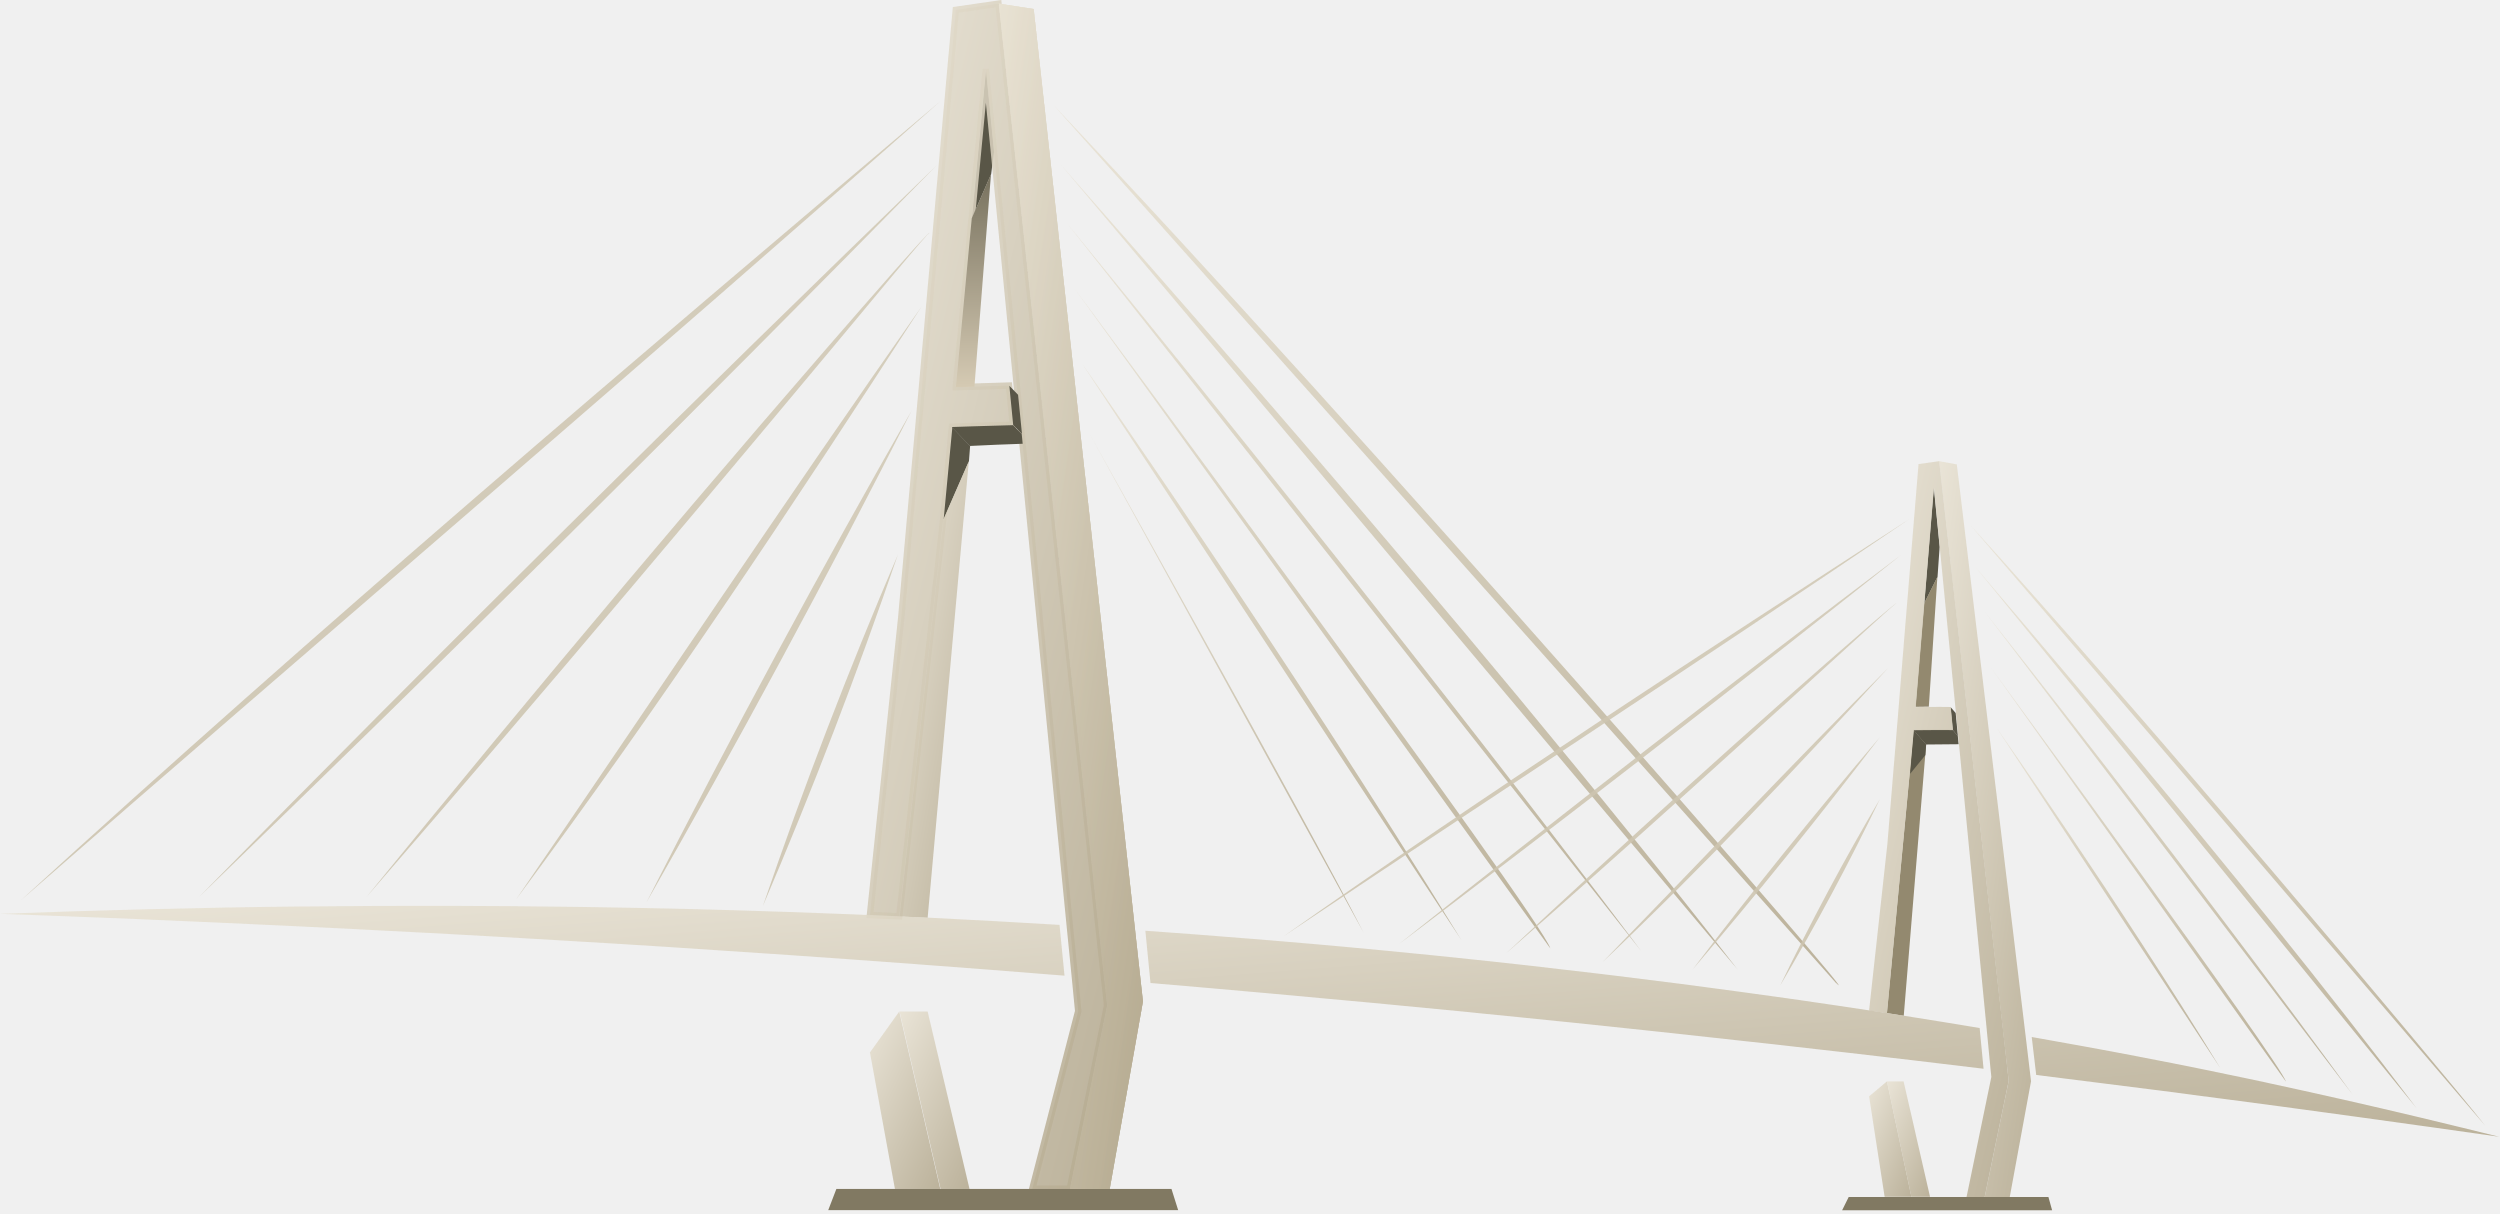
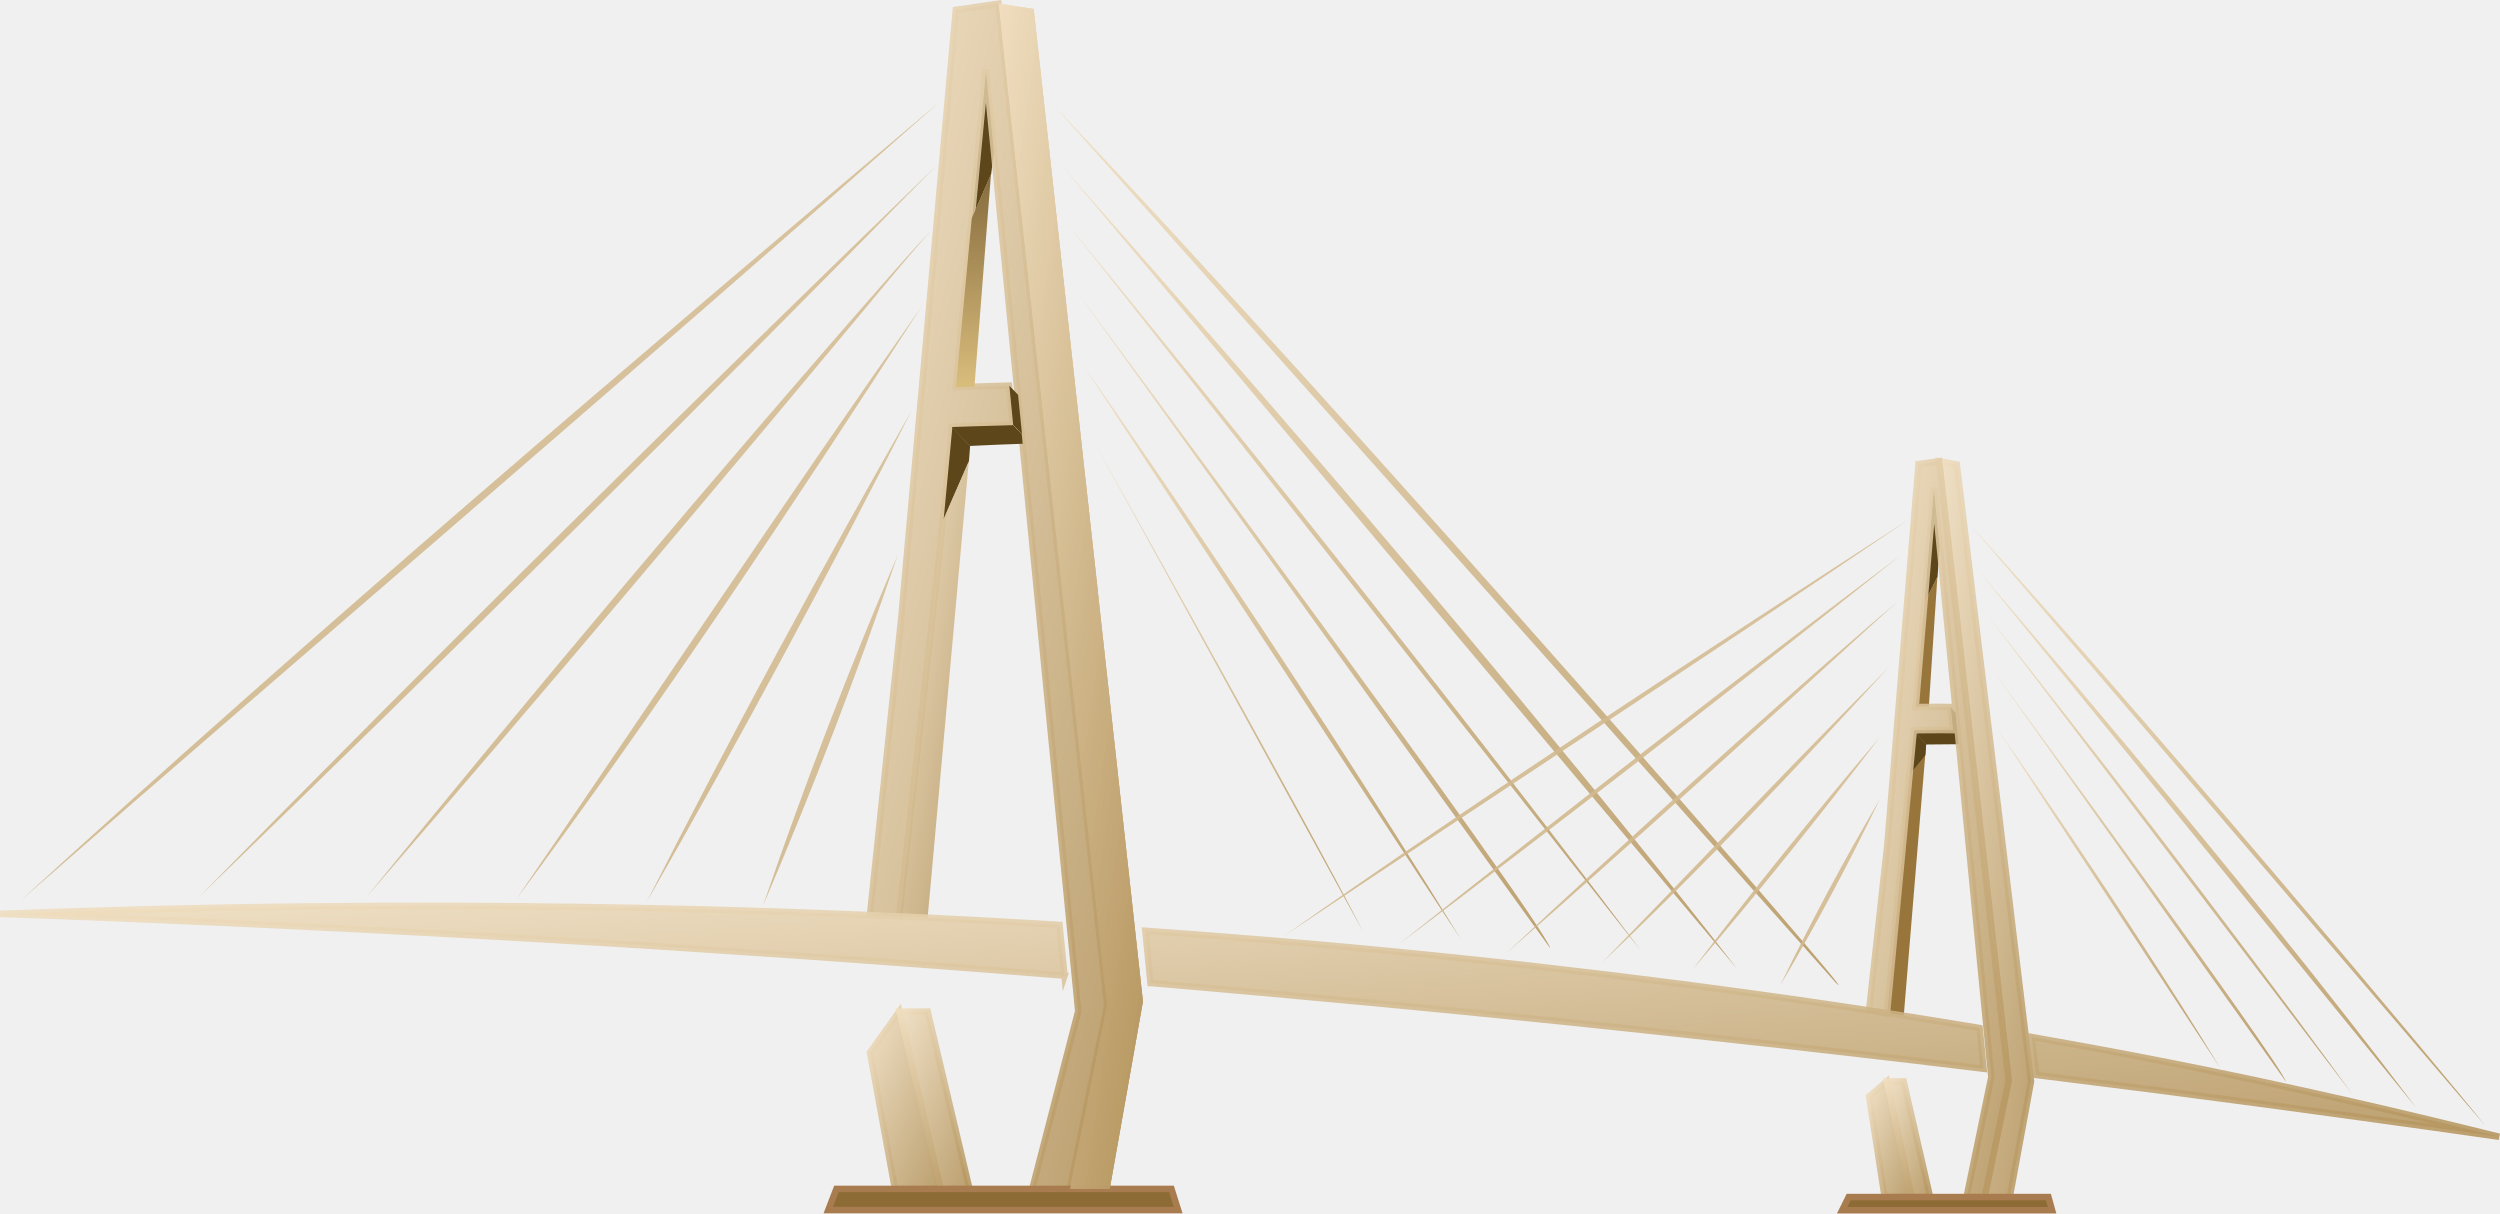
<svg xmlns="http://www.w3.org/2000/svg" xmlns:xlink="http://www.w3.org/1999/xlink" preserveAspectRatio="none" overflow="visible" style="display: block;" width="58.021" height="28.163" viewBox="0 0 58.021 28.163" fill="none">
  <g id="Group 97">
    <g id="Vector">
</g>
-     <path id="Vector_2" d="M23.003 4.042L23.072 3.501L22.886 1.609L22.558 5.064L23.003 4.042Z" fill="#595647" />
-     <path id="Vector_3" d="M43.943 25.805L43.897 25.586L43.831 25.278L43.792 25.097L43.378 25.445L43.407 25.63L43.739 27.776H44.36L43.943 25.805Z" fill="url(#paint0_linear_0_7)" fill-opacity="0.87" stroke-miterlimit="10" />
+     <path id="Vector_2" d="M23.003 4.042L23.072 3.501L22.886 1.609L22.558 5.064L23.003 4.042Z" fill="#5C461A" />
+     <path id="Vector_3" d="M43.943 25.805L43.897 25.586L43.831 25.278L43.792 25.097L43.378 25.445L43.407 25.63L43.739 27.776H44.36L43.943 25.805Z" fill="url(#paint0_linear_0_7)" fill-opacity="0.87" stroke-width="0.15" stroke-miterlimit="10" stroke="url(#paint1_linear_0_7)" stroke-opacity="0.87" />
    <g id="Vector_4">
      <path d="M25.626 22.722L25.495 21.522L23.33 1.548L23.172 0.085L22.183 0.229L21.847 3.972L21.82 4.273L21.717 5.421L21.692 5.702L21.581 6.938L21.558 7.201L21.435 8.569L21.412 8.826L21.24 10.738L21.215 11.01L20.943 14.037L20.918 14.326L20.19 21.236C20.43 21.247 20.87 21.267 20.87 21.267L21.891 12.043L22.091 9.916L22.094 9.903L22.541 9.887L23.506 9.859L23.417 8.949L22.612 8.974L22.181 8.987V8.984L22.551 5.063L22.879 1.607L23.051 3.351L23.598 8.943L23.688 9.853L23.709 10.068L23.73 10.29L24.828 21.478L24.946 22.663L25.024 23.467L23.958 27.59H24.829L25.694 23.335L25.628 22.72L25.626 22.722Z" fill="url(#paint2_linear_0_7)" fill-opacity="0.87" />
      <path d="M23.618 9.161L23.707 10.076M25.626 22.722L25.495 21.522L23.33 1.548L23.172 0.085L22.183 0.229L21.847 3.972L21.82 4.273L21.717 5.421L21.692 5.702L21.581 6.938L21.558 7.201L21.435 8.569L21.412 8.826L21.24 10.738L21.215 11.01L20.943 14.037L20.918 14.326L20.19 21.236C20.43 21.247 20.87 21.267 20.87 21.267L21.891 12.043L22.091 9.916L22.094 9.903L22.541 9.887L23.506 9.859L23.417 8.949L22.612 8.974L22.181 8.987V8.984L22.551 5.063L22.879 1.607L23.051 3.351L23.598 8.943L23.688 9.853L23.709 10.068L23.73 10.29L24.828 21.478L24.946 22.663L25.024 23.467L23.958 27.59H24.829L25.694 23.335L25.628 22.72L25.626 22.722Z" stroke-width="0.15" stroke-miterlimit="10" stroke="url(#paint3_linear_0_7)" stroke-opacity="0.87" />
    </g>
-     <path id="Vector_5" d="M22.488 10.704V10.703L22.515 10.349L22.102 9.921L21.901 12.049L22.488 10.704Z" fill="#595647" />
+     <path id="Vector_5" d="M22.488 10.704V10.703L22.515 10.349L22.102 9.921L21.901 12.049L22.488 10.704Z" fill="#5C461A" />
    <path id="Vector_6" d="M26.476 22.792L26.343 21.581L25.5 13.928L25.473 13.669L25.199 11.181L25.167 10.899L25.043 9.771L24.997 9.353L24.867 8.166L24.822 7.759L24.709 6.732L24.665 6.332L24.552 5.308L24.509 4.917L24.432 4.214L24.391 3.841L23.99 0.209L23.183 0.085L23.341 1.549L23.424 2.318L24.234 9.787L25.412 20.661L25.506 21.524L25.638 22.725L25.703 23.34L24.839 27.593H25.755L26.526 23.242L26.476 22.792Z" fill="url(#paint4_linear_0_7)" fill-opacity="0.87" />
    <path id="Vector_7" d="M22.553 5.065L22.183 8.988L22.615 8.975L22.999 4.042L22.553 5.065Z" fill="url(#paint5_linear_0_7)" />
-     <path id="Vector_8" d="M44.703 17.282L44.415 16.949L43.792 23.512C43.927 23.534 44.05 23.554 44.183 23.575L44.702 17.282H44.703Z" fill="#93896F" />
-     <path id="Vector_9" d="M44.967 13.388L45.015 12.702H45.017L44.881 11.316L44.659 14.006L44.967 13.388Z" fill="#595647" />
-     <path id="Vector_10" d="M44.965 13.383L44.656 14.002L44.456 16.404C44.476 16.404 44.731 16.4 44.765 16.4L44.964 13.382L44.965 13.383Z" fill="#93896F" />
-     <path id="Vector_11" d="M44.477 26.398L44.427 26.177L44.179 25.097H43.792L43.896 25.586L43.942 25.805L44.359 27.776H44.793L44.477 26.398Z" fill="url(#paint6_linear_0_7)" fill-opacity="0.87" stroke-miterlimit="10" />
-     <path id="Vector_12" d="M47.118 24.935L47.012 24.046L46.468 19.532L46.436 19.265L46.243 17.666L46.212 17.402L46.033 15.917L46.002 15.655L45.909 14.892L45.879 14.641L45.79 13.904L45.761 13.656L45.688 13.052L45.654 12.764L45.414 10.778L45.003 10.703L45.281 13.169L45.285 13.214L45.703 16.933L46.49 23.958L46.594 24.869L46.618 25.088L46.061 27.782H46.643L47.137 25.095L47.118 24.935Z" fill="url(#paint8_linear_0_7)" fill-opacity="0.87" stroke-miterlimit="10" />
-     <path id="Vector_13" d="M23.425 8.953L23.514 9.863L23.719 10.074L23.628 9.163L23.425 8.953Z" fill="#595647" />
+     <path id="Vector_8" d="M44.703 17.282L44.415 16.949L43.792 23.512C43.927 23.534 44.05 23.554 44.183 23.575L44.702 17.282H44.703Z" fill="#98763B" />
+     <path id="Vector_9" d="M44.967 13.388L45.015 12.702H45.017L44.881 11.316L44.659 14.006L44.967 13.388Z" fill="#5C461A" />
+     <path id="Vector_10" d="M44.965 13.383L44.656 14.002L44.456 16.404C44.476 16.404 44.731 16.4 44.765 16.4L44.964 13.382L44.965 13.383Z" fill="#98763B" />
+     <path id="Vector_11" d="M44.477 26.398L44.427 26.177L44.179 25.097H43.792L43.896 25.586L43.942 25.805L44.359 27.776H44.793L44.477 26.398Z" fill="url(#paint6_linear_0_7)" fill-opacity="0.87" stroke-width="0.15" stroke-miterlimit="10" stroke="url(#paint7_linear_0_7)" stroke-opacity="0.87" />
+     <path id="Vector_12" d="M47.118 24.935L47.012 24.046L46.468 19.532L46.436 19.265L46.243 17.666L46.212 17.402L46.033 15.917L46.002 15.655L45.909 14.892L45.879 14.641L45.79 13.904L45.761 13.656L45.688 13.052L45.654 12.764L45.414 10.778L45.003 10.703L45.281 13.169L45.285 13.214L45.703 16.933L46.49 23.958L46.594 24.869L46.618 25.088L46.061 27.782H46.643L47.137 25.095L47.118 24.935Z" fill="url(#paint8_linear_0_7)" fill-opacity="0.87" stroke-width="0.15" stroke-miterlimit="10" stroke="url(#paint9_linear_0_7)" stroke-opacity="0.87" />
+     <path id="Vector_13" d="M23.425 8.953L23.514 9.863L23.719 10.074L23.628 9.163L23.425 8.953Z" fill="#5C461A" />
    <g id="Vector_14">
</g>
-     <path id="Vector_15" d="M23.714 10.076L23.511 9.867L22.547 9.895L22.099 9.91L22.097 9.923L22.509 10.35C22.849 10.331 23.436 10.309 23.735 10.299L23.713 10.077L23.714 10.076Z" fill="#595647" />
-     <path id="Vector_16" d="M45.321 16.944L45.439 17.083L45.388 16.548L45.269 16.41L45.321 16.944Z" fill="#595647" />
+     <path id="Vector_15" d="M23.714 10.076L23.511 9.867L22.547 9.895L22.099 9.91L22.097 9.923L22.509 10.35C22.849 10.331 23.436 10.309 23.735 10.299L23.713 10.077L23.714 10.076Z" fill="#5C461A" />
+     <path id="Vector_16" d="M45.321 16.944L45.439 17.083L45.388 16.548L45.269 16.41L45.321 16.944Z" fill="#5C461A" />
    <g id="Vector_17">
</g>
-     <path id="Vector_18" d="M45.319 16.939C45.135 16.935 44.91 16.938 44.719 16.939C44.591 16.939 44.478 16.939 44.409 16.941V16.946L44.697 17.279L45.456 17.272L45.437 17.076L45.319 16.939Z" fill="#595647" />
-     <path id="Vector_19" d="M44.685 17.525L44.703 17.282L44.415 16.949L44.331 17.959L44.685 17.525Z" fill="#595647" />
+     <path id="Vector_18" d="M45.319 16.939C45.135 16.935 44.91 16.938 44.719 16.939C44.591 16.939 44.478 16.939 44.409 16.941V16.946L44.697 17.279L45.456 17.272L45.437 17.076L45.319 16.939Z" fill="#5C461A" />
+     <path id="Vector_19" d="M44.685 17.525L44.703 17.282L44.415 16.949L44.331 17.959L44.685 17.525Z" fill="#5C461A" />
    <path id="Vector_20" d="M21.529 21.302L22.485 10.703L21.898 12.047L20.878 21.271C21.09 21.279 21.461 21.297 21.674 21.308" fill="url(#paint10_linear_0_7)" fill-opacity="0.87" />
-     <path id="Vector_21" d="M20.77 27.594H21.822L20.931 23.743L20.87 23.476L20.19 24.426L20.77 27.594Z" fill="url(#paint11_linear_0_7)" fill-opacity="0.87" stroke-miterlimit="10" />
-     <path id="Vector_22" d="M46.595 24.869L46.493 23.958L45.705 16.933L45.288 13.215L45.282 13.17L45.005 10.703L44.526 10.77L44.356 12.842L44.337 13.08L44.278 13.804L44.256 14.062L44.195 14.806L44.173 15.08L44.109 15.86L44.087 16.138L43.971 17.552L43.947 17.835L43.828 19.285L43.802 19.597L43.378 23.454C43.507 23.473 43.667 23.495 43.794 23.516L44.416 16.952V16.948C44.486 16.945 44.598 16.945 44.727 16.945C44.917 16.943 45.143 16.942 45.326 16.945L45.274 16.408C45.112 16.405 44.926 16.405 44.763 16.407C44.732 16.407 44.702 16.407 44.674 16.407C44.617 16.407 44.565 16.408 44.521 16.409C44.498 16.409 44.479 16.409 44.461 16.411L44.635 14.323L44.884 11.318L45.019 12.703L45.38 16.409L45.433 16.947L45.465 17.277L46.108 23.888V23.89L46.198 24.822L46.216 24.994L45.682 27.58L45.656 27.705L45.64 27.78H46.061L46.618 25.086L46.594 24.868L46.595 24.869Z" fill="url(#paint13_linear_0_7)" fill-opacity="0.87" stroke-miterlimit="10" />
-     <path id="Vector_23" d="M22.501 27.594L21.529 23.476H20.878L21.829 27.594H22.501Z" fill="url(#paint15_linear_0_7)" fill-opacity="0.87" stroke-miterlimit="10" />
-     <path id="Vector_24" d="M24.829 27.594H23.957V27.593H23.956H22.493H21.822H20.77H19.411L19.222 28.085H23.956H24.828H27.343L27.188 27.593H25.745H24.829V27.594Z" fill="#817962" stroke-miterlimit="10" />
-     <path id="Vector_25" d="M47.541 27.781H46.641H46.059H45.86H45.722H45.638H44.792H44.359H43.738H43.649H43.504H42.905L42.753 28.088H43.764H43.906H46H46.136H47.626L47.541 27.781Z" fill="#817962" stroke-miterlimit="10" />
-     <path id="Vector_26" d="M24.707 22.644C22.436 22.46 20.186 22.294 17.954 22.14C17.933 22.139 17.914 22.138 17.894 22.137C17.141 22.085 16.391 22.035 15.642 21.987C15.619 21.986 15.596 21.983 15.573 21.982C14.697 21.925 13.825 21.873 12.955 21.822C12.929 21.82 12.904 21.818 12.877 21.817C11.887 21.758 10.902 21.703 9.92 21.65C9.888 21.649 9.855 21.647 9.824 21.646C8.798 21.591 7.776 21.539 6.759 21.491C6.718 21.489 6.676 21.488 6.635 21.485C5.514 21.432 4.397 21.381 3.286 21.335C3.235 21.333 3.183 21.331 3.132 21.328C2.084 21.286 1.04 21.245 0.003 21.209C1.09 21.168 2.214 21.132 3.375 21.103C3.431 21.101 3.488 21.1 3.544 21.099C4.683 21.071 5.854 21.049 7.057 21.037C7.101 21.037 7.147 21.037 7.191 21.037C8.213 21.026 9.258 21.021 10.324 21.023C10.358 21.023 10.392 21.023 10.428 21.023C11.395 21.026 12.377 21.033 13.376 21.047C13.404 21.047 13.432 21.047 13.46 21.048C14.302 21.06 15.156 21.077 16.019 21.098C16.044 21.098 16.069 21.098 16.094 21.099C16.808 21.117 17.532 21.139 18.26 21.164C18.281 21.164 18.302 21.165 18.323 21.166C18.977 21.189 19.636 21.214 20.301 21.242C20.54 21.253 20.78 21.263 21.018 21.274C21.231 21.282 21.44 21.293 21.653 21.303C22.622 21.351 23.601 21.405 24.59 21.465L24.594 21.508L24.706 22.647L24.707 22.644ZM56.184 25.939C56.136 25.927 56.086 25.916 56.036 25.904C55.524 25.782 54.973 25.654 54.385 25.52C54.35 25.512 54.316 25.505 54.28 25.497C53.764 25.38 53.219 25.259 52.652 25.137C52.62 25.13 52.587 25.122 52.555 25.115C52.418 25.086 52.28 25.056 52.139 25.027C51.887 24.974 51.561 24.905 51.167 24.825C51.137 24.819 51.108 24.813 51.078 24.807C50.687 24.728 50.229 24.636 49.711 24.537C49.684 24.532 49.658 24.526 49.63 24.521C49.236 24.446 48.808 24.364 48.345 24.281C48.325 24.277 48.305 24.274 48.285 24.27C47.927 24.205 47.55 24.137 47.153 24.067L47.257 24.948C47.71 25.003 48.158 25.061 48.609 25.118C48.627 25.12 48.647 25.122 48.665 25.125C49.114 25.181 49.564 25.237 50.011 25.295C50.035 25.298 50.06 25.302 50.086 25.304C50.546 25.363 51.002 25.425 51.461 25.485C51.489 25.488 51.515 25.492 51.543 25.495C52.002 25.556 52.461 25.616 52.917 25.677C52.946 25.681 52.976 25.686 53.005 25.689C53.53 25.76 54.052 25.831 54.575 25.903C54.607 25.907 54.639 25.911 54.671 25.916C55.188 25.986 55.703 26.059 56.218 26.131C56.262 26.137 56.307 26.143 56.351 26.149C56.902 26.227 57.454 26.304 58.003 26.383C57.475 26.252 56.865 26.102 56.183 25.939H56.184ZM45.944 23.859C45.416 23.771 44.806 23.67 44.221 23.579C44.221 23.579 44.056 23.553 43.831 23.518C43.704 23.498 43.614 23.484 43.485 23.465C43.189 23.42 42.886 23.374 42.579 23.329C42.558 23.326 42.536 23.323 42.516 23.32C42.27 23.283 42.02 23.247 41.766 23.21C41.708 23.202 41.65 23.193 41.591 23.185C41.585 23.185 41.578 23.183 41.572 23.183C41.551 23.18 41.532 23.177 41.513 23.174C41.162 23.125 40.803 23.074 40.438 23.025C40.408 23.021 40.378 23.016 40.348 23.013C40.094 22.977 39.835 22.943 39.573 22.909C39.507 22.901 39.442 22.891 39.375 22.883C39.253 22.866 39.129 22.851 39.006 22.834C38.969 22.83 38.932 22.825 38.895 22.82C38.441 22.761 37.979 22.703 37.506 22.646C37.441 22.637 37.374 22.63 37.309 22.622C37.298 22.621 37.287 22.62 37.275 22.618C37.233 22.614 37.193 22.609 37.151 22.603C36.602 22.537 36.041 22.472 35.468 22.407C35.426 22.402 35.384 22.398 35.342 22.393C35.321 22.391 35.299 22.388 35.278 22.386C35.256 22.384 35.235 22.381 35.213 22.379C34.615 22.313 34.005 22.248 33.382 22.184C33.322 22.178 33.262 22.172 33.203 22.166C32.539 22.099 31.859 22.034 31.167 21.97C31.139 21.968 31.111 21.966 31.084 21.963C30.9 21.947 30.716 21.929 30.53 21.913C29.998 21.866 29.471 21.823 28.944 21.78C28.923 21.779 28.904 21.777 28.884 21.776C28.112 21.713 27.343 21.654 26.582 21.601L26.701 22.814C26.713 22.814 26.725 22.817 26.738 22.817C27.64 22.893 28.539 22.973 29.435 23.053C29.453 23.054 29.472 23.056 29.491 23.058C30.262 23.127 31.031 23.198 31.798 23.27C31.823 23.273 31.849 23.275 31.875 23.277C32.61 23.347 33.342 23.416 34.072 23.488C34.096 23.491 34.12 23.493 34.143 23.496C34.178 23.499 34.211 23.503 34.245 23.506C34.253 23.506 34.259 23.507 34.267 23.509C34.927 23.573 35.587 23.641 36.244 23.708C36.249 23.708 36.253 23.708 36.256 23.709C36.296 23.713 36.337 23.718 36.376 23.721C36.392 23.722 36.409 23.725 36.425 23.726C37.01 23.786 37.592 23.849 38.174 23.91C38.21 23.913 38.246 23.917 38.282 23.922C38.301 23.924 38.322 23.927 38.341 23.928C38.403 23.935 38.465 23.941 38.528 23.948C38.948 23.993 39.367 24.039 39.785 24.085C39.815 24.088 39.843 24.091 39.873 24.094C40.064 24.115 40.256 24.137 40.447 24.158C40.508 24.165 40.571 24.171 40.632 24.178C40.773 24.193 40.914 24.209 41.055 24.224C41.081 24.226 41.105 24.23 41.131 24.232C41.483 24.271 41.832 24.311 42.181 24.352C42.201 24.354 42.221 24.356 42.243 24.359C42.387 24.375 42.531 24.392 42.675 24.408C42.735 24.415 42.794 24.422 42.854 24.428C43.919 24.551 44.981 24.675 46.035 24.804L45.945 23.864L45.944 23.859Z" fill="url(#paint17_linear_0_7)" fill-opacity="0.87" stroke-miterlimit="10" />
+     <path id="Vector_21" d="M20.77 27.594H21.822L20.931 23.743L20.87 23.476L20.19 24.426L20.77 27.594Z" fill="url(#paint11_linear_0_7)" fill-opacity="0.87" stroke-width="0.15" stroke-miterlimit="10" stroke="url(#paint12_linear_0_7)" stroke-opacity="0.87" />
+     <path id="Vector_22" d="M46.595 24.869L46.493 23.958L45.705 16.933L45.288 13.215L45.282 13.17L45.005 10.703L44.526 10.77L44.356 12.842L44.337 13.08L44.278 13.804L44.256 14.062L44.195 14.806L44.173 15.08L44.109 15.86L44.087 16.138L43.971 17.552L43.947 17.835L43.828 19.285L43.802 19.597L43.378 23.454C43.507 23.473 43.667 23.495 43.794 23.516L44.416 16.952V16.948C44.486 16.945 44.598 16.945 44.727 16.945C44.917 16.943 45.143 16.942 45.326 16.945L45.274 16.408C45.112 16.405 44.926 16.405 44.763 16.407C44.732 16.407 44.702 16.407 44.674 16.407C44.617 16.407 44.565 16.408 44.521 16.409C44.498 16.409 44.479 16.409 44.461 16.411L44.635 14.323L44.884 11.318L45.019 12.703L45.38 16.409L45.433 16.947L45.465 17.277L46.108 23.888V23.89L46.198 24.822L46.216 24.994L45.682 27.58L45.656 27.705L45.64 27.78H46.061L46.618 25.086L46.594 24.868L46.595 24.869Z" fill="url(#paint13_linear_0_7)" fill-opacity="0.87" stroke-width="0.15" stroke-miterlimit="10" stroke="url(#paint14_linear_0_7)" stroke-opacity="0.87" />
+     <path id="Vector_23" d="M22.501 27.594L21.529 23.476H20.878L21.829 27.594H22.501Z" fill="url(#paint15_linear_0_7)" fill-opacity="0.87" stroke-width="0.15" stroke-miterlimit="10" stroke="url(#paint16_linear_0_7)" stroke-opacity="0.87" />
+     <path id="Vector_24" d="M24.829 27.594H23.957V27.593H23.956H22.493H21.822H20.77H19.411L19.222 28.085H23.956H24.828H27.343L27.188 27.593H25.745H24.829V27.594Z" fill="#8C6C34" stroke-width="0.15" stroke-miterlimit="10" stroke="#A97C50" />
+     <path id="Vector_25" d="M47.541 27.781H46.641H46.059H45.86H45.722H45.638H44.792H44.359H43.738H43.649H43.504H42.905L42.753 28.088H43.764H43.906H46H46.136H47.626L47.541 27.781Z" fill="#8C6C34" stroke-width="0.15" stroke-miterlimit="10" stroke="#A97C50" />
+     <path id="Vector_26" d="M24.707 22.644C22.436 22.46 20.186 22.294 17.954 22.14C17.933 22.139 17.914 22.138 17.894 22.137C17.141 22.085 16.391 22.035 15.642 21.987C15.619 21.986 15.596 21.983 15.573 21.982C14.697 21.925 13.825 21.873 12.955 21.822C12.929 21.82 12.904 21.818 12.877 21.817C11.887 21.758 10.902 21.703 9.92 21.65C9.888 21.649 9.855 21.647 9.824 21.646C8.798 21.591 7.776 21.539 6.759 21.491C6.718 21.489 6.676 21.488 6.635 21.485C5.514 21.432 4.397 21.381 3.286 21.335C3.235 21.333 3.183 21.331 3.132 21.328C2.084 21.286 1.04 21.245 0.003 21.209C1.09 21.168 2.214 21.132 3.375 21.103C3.431 21.101 3.488 21.1 3.544 21.099C4.683 21.071 5.854 21.049 7.057 21.037C7.101 21.037 7.147 21.037 7.191 21.037C8.213 21.026 9.258 21.021 10.324 21.023C10.358 21.023 10.392 21.023 10.428 21.023C11.395 21.026 12.377 21.033 13.376 21.047C13.404 21.047 13.432 21.047 13.46 21.048C14.302 21.06 15.156 21.077 16.019 21.098C16.044 21.098 16.069 21.098 16.094 21.099C16.808 21.117 17.532 21.139 18.26 21.164C18.281 21.164 18.302 21.165 18.323 21.166C18.977 21.189 19.636 21.214 20.301 21.242C20.54 21.253 20.78 21.263 21.018 21.274C21.231 21.282 21.44 21.293 21.653 21.303C22.622 21.351 23.601 21.405 24.59 21.465L24.594 21.508L24.706 22.647L24.707 22.644ZM56.184 25.939C56.136 25.927 56.086 25.916 56.036 25.904C55.524 25.782 54.973 25.654 54.385 25.52C54.35 25.512 54.316 25.505 54.28 25.497C53.764 25.38 53.219 25.259 52.652 25.137C52.62 25.13 52.587 25.122 52.555 25.115C52.418 25.086 52.28 25.056 52.139 25.027C51.887 24.974 51.561 24.905 51.167 24.825C51.137 24.819 51.108 24.813 51.078 24.807C50.687 24.728 50.229 24.636 49.711 24.537C49.684 24.532 49.658 24.526 49.63 24.521C49.236 24.446 48.808 24.364 48.345 24.281C48.325 24.277 48.305 24.274 48.285 24.27C47.927 24.205 47.55 24.137 47.153 24.067L47.257 24.948C47.71 25.003 48.158 25.061 48.609 25.118C48.627 25.12 48.647 25.122 48.665 25.125C49.114 25.181 49.564 25.237 50.011 25.295C50.035 25.298 50.06 25.302 50.086 25.304C50.546 25.363 51.002 25.425 51.461 25.485C51.489 25.488 51.515 25.492 51.543 25.495C52.002 25.556 52.461 25.616 52.917 25.677C52.946 25.681 52.976 25.686 53.005 25.689C53.53 25.76 54.052 25.831 54.575 25.903C54.607 25.907 54.639 25.911 54.671 25.916C55.188 25.986 55.703 26.059 56.218 26.131C56.262 26.137 56.307 26.143 56.351 26.149C56.902 26.227 57.454 26.304 58.003 26.383C57.475 26.252 56.865 26.102 56.183 25.939H56.184ZM45.944 23.859C45.416 23.771 44.806 23.67 44.221 23.579C44.221 23.579 44.056 23.553 43.831 23.518C43.704 23.498 43.614 23.484 43.485 23.465C43.189 23.42 42.886 23.374 42.579 23.329C42.558 23.326 42.536 23.323 42.516 23.32C42.27 23.283 42.02 23.247 41.766 23.21C41.708 23.202 41.65 23.193 41.591 23.185C41.585 23.185 41.578 23.183 41.572 23.183C41.551 23.18 41.532 23.177 41.513 23.174C41.162 23.125 40.803 23.074 40.438 23.025C40.408 23.021 40.378 23.016 40.348 23.013C40.094 22.977 39.835 22.943 39.573 22.909C39.507 22.901 39.442 22.891 39.375 22.883C39.253 22.866 39.129 22.851 39.006 22.834C38.969 22.83 38.932 22.825 38.895 22.82C38.441 22.761 37.979 22.703 37.506 22.646C37.441 22.637 37.374 22.63 37.309 22.622C37.298 22.621 37.287 22.62 37.275 22.618C37.233 22.614 37.193 22.609 37.151 22.603C36.602 22.537 36.041 22.472 35.468 22.407C35.426 22.402 35.384 22.398 35.342 22.393C35.321 22.391 35.299 22.388 35.278 22.386C35.256 22.384 35.235 22.381 35.213 22.379C34.615 22.313 34.005 22.248 33.382 22.184C33.322 22.178 33.262 22.172 33.203 22.166C32.539 22.099 31.859 22.034 31.167 21.97C31.139 21.968 31.111 21.966 31.084 21.963C30.9 21.947 30.716 21.929 30.53 21.913C29.998 21.866 29.471 21.823 28.944 21.78C28.923 21.779 28.904 21.777 28.884 21.776C28.112 21.713 27.343 21.654 26.582 21.601L26.701 22.814C26.713 22.814 26.725 22.817 26.738 22.817C27.64 22.893 28.539 22.973 29.435 23.053C29.453 23.054 29.472 23.056 29.491 23.058C30.262 23.127 31.031 23.198 31.798 23.27C31.823 23.273 31.849 23.275 31.875 23.277C32.61 23.347 33.342 23.416 34.072 23.488C34.096 23.491 34.12 23.493 34.143 23.496C34.178 23.499 34.211 23.503 34.245 23.506C34.253 23.506 34.259 23.507 34.267 23.509C34.927 23.573 35.587 23.641 36.244 23.708C36.249 23.708 36.253 23.708 36.256 23.709C36.296 23.713 36.337 23.718 36.376 23.721C36.392 23.722 36.409 23.725 36.425 23.726C37.01 23.786 37.592 23.849 38.174 23.91C38.21 23.913 38.246 23.917 38.282 23.922C38.301 23.924 38.322 23.927 38.341 23.928C38.403 23.935 38.465 23.941 38.528 23.948C38.948 23.993 39.367 24.039 39.785 24.085C39.815 24.088 39.843 24.091 39.873 24.094C40.064 24.115 40.256 24.137 40.447 24.158C40.508 24.165 40.571 24.171 40.632 24.178C40.773 24.193 40.914 24.209 41.055 24.224C41.081 24.226 41.105 24.23 41.131 24.232C41.483 24.271 41.832 24.311 42.181 24.352C42.201 24.354 42.221 24.356 42.243 24.359C42.387 24.375 42.531 24.392 42.675 24.408C42.735 24.415 42.794 24.422 42.854 24.428C43.919 24.551 44.981 24.675 46.035 24.804L45.945 23.864L45.944 23.859Z" fill="url(#paint17_linear_0_7)" fill-opacity="0.87" stroke-width="0.15" stroke-miterlimit="10" stroke="url(#paint18_linear_0_7)" stroke-opacity="0.87" />
    <g id="Vector_27">
      <use xlink:href="#stroke0_0_7" fill="url(#paint19_linear_0_7)" fill-opacity="0.87" />
      <mask id="stroke1_0_7" fill="white">
        <use xlink:href="#stroke0_0_7" />
      </mask>
      <path d="M26.476 22.792L26.343 21.581L25.5 13.928L25.473 13.669L25.199 11.181L25.167 10.899L25.043 9.771L24.997 9.353L24.867 8.166L24.822 7.759L24.709 6.732L24.665 6.332L24.552 5.308L24.509 4.917L24.432 4.214L24.391 3.841L23.99 0.209L23.183 0.085L23.341 1.549L23.424 2.318L24.234 9.787L25.412 20.661L25.506 21.524L25.638 22.725L25.703 23.34L24.839 27.593H25.755L26.526 23.242L26.476 22.792Z" stroke-width="2" stroke="url(#paint20_linear_0_7)" stroke-opacity="0.8" mask="url(#stroke1_0_7)" />
    </g>
    <path id="Vector_28" d="M21.831 2.343C15.031 8.364 7.319 14.934 0.479 20.899C7.3 14.656 14.768 8.311 21.831 2.343Z" fill="url(#paint21_linear_0_7)" fill-opacity="0.87" />
    <path id="Vector_29" d="M21.738 3.839C16.326 9.356 10.175 15.458 4.62 20.817C10.03 15.3 16.183 9.199 21.738 3.839Z" fill="url(#paint22_linear_0_7)" fill-opacity="0.87" />
    <path id="Vector_30" d="M21.545 5.441C21.552 5.43 21.561 5.419 21.566 5.408C21.564 5.405 21.549 5.421 21.541 5.428C21.327 5.661 20.979 6.085 20.771 6.33C16.906 10.978 12.465 16.264 8.503 20.821C12.315 16.13 16.754 10.836 20.741 6.303C20.953 6.067 21.317 5.651 21.538 5.426C21.545 5.42 21.56 5.401 21.565 5.407C21.559 5.421 21.551 5.429 21.543 5.441H21.545Z" fill="url(#paint23_linear_0_7)" fill-opacity="0.87" />
    <path id="Vector_31" d="M21.392 7.109C18.386 11.758 15.277 16.443 11.979 20.872C15.002 16.459 18.314 11.484 21.392 7.109Z" fill="url(#paint24_linear_0_7)" fill-opacity="0.87" />
    <path id="Vector_32" d="M21.159 9.527C19.266 13.262 17.081 17.315 15.003 20.943C16.896 17.206 19.082 13.156 21.159 9.527Z" fill="url(#paint25_linear_0_7)" fill-opacity="0.87" />
    <path id="Vector_33" d="M20.839 12.871C19.895 15.628 18.851 18.349 17.706 21.025C18.649 18.266 19.695 15.546 20.839 12.871Z" fill="url(#paint26_linear_0_7)" fill-opacity="0.87" />
    <path id="Vector_34" d="M42.605 22.808C43.7 23.889 31.444 9.803 24.456 2.445Z" fill="url(#paint27_linear_0_7)" fill-opacity="0.87" />
    <path id="Vector_35" d="M24.612 3.812C25.275 4.59 33.932 14.261 40.33 22.504Z" fill="url(#paint28_linear_0_7)" fill-opacity="0.87" />
    <path id="Vector_36" d="M38.095 22.08C38.095 22.08 32.971 15.205 24.761 5.179Z" fill="url(#paint29_linear_0_7)" fill-opacity="0.87" />
    <path id="Vector_37" d="M24.917 6.668C24.917 6.668 35.813 21.348 35.98 22.011Z" fill="url(#paint30_linear_0_7)" fill-opacity="0.87" />
    <path id="Vector_38" d="M25.112 8.437C25.112 8.437 29.785 15.086 33.919 21.822Z" fill="url(#paint31_linear_0_7)" fill-opacity="0.87" />
    <path id="Vector_39" d="M25.292 10.078C25.292 10.078 30.248 18.913 31.649 21.649Z" fill="url(#paint32_linear_0_7)" fill-opacity="0.87" />
    <g id="Vector_40">
</g>
    <path id="Vector_41" d="M44.314 12.046C39.687 15.193 34.449 18.61 29.8 21.723C34.448 18.448 39.52 15.148 44.314 12.046Z" fill="url(#paint33_linear_0_7)" fill-opacity="0.87" />
    <path id="Vector_42" d="M44.131 12.871C40.439 15.815 36.249 19.062 32.472 21.908C36.163 18.963 40.353 15.716 44.131 12.871Z" fill="url(#paint34_linear_0_7)" fill-opacity="0.87" />
    <path id="Vector_43" d="M43.991 14.023C43.996 14.017 44.002 14.011 44.005 14.005C44.004 14.003 43.993 14.012 43.989 14.016C43.842 14.138 43.6 14.361 43.456 14.491C40.778 16.94 37.702 19.725 34.964 22.117C37.61 19.639 40.685 16.851 43.438 14.473C43.585 14.349 43.836 14.132 43.987 14.014C43.992 14.01 44.003 14.001 44.005 14.004C44.002 14.011 43.996 14.016 43.99 14.023H43.991Z" fill="url(#paint35_linear_0_7)" fill-opacity="0.87" />
    <path id="Vector_44" d="M43.827 15.496C41.699 17.814 39.502 20.147 37.19 22.332C39.321 20.141 41.662 17.664 43.827 15.496Z" fill="url(#paint36_linear_0_7)" fill-opacity="0.87" />
    <path id="Vector_45" d="M43.629 17.109C42.284 18.88 40.743 20.793 39.284 22.5C40.628 20.73 42.17 18.816 43.629 17.109Z" fill="url(#paint37_linear_0_7)" fill-opacity="0.87" />
    <path id="Vector_46" d="M43.631 18.543C42.922 20.013 42.15 21.458 41.315 22.873C42.024 21.402 42.798 19.957 43.631 18.543Z" fill="url(#paint38_linear_0_7)" fill-opacity="0.87" />
    <path id="Vector_47" d="M57.68 26.128C56.607 24.77 49.697 16.535 45.722 12.179Z" fill="url(#paint39_linear_0_7)" fill-opacity="0.87" />
    <path id="Vector_48" d="M45.847 13.16C46.278 13.683 51.925 20.19 56.088 25.724Z" fill="url(#paint40_linear_0_7)" fill-opacity="0.87" />
    <path id="Vector_49" d="M54.604 25.41C54.604 25.41 51.326 20.855 46.065 14.203Z" fill="url(#paint41_linear_0_7)" fill-opacity="0.87" />
    <path id="Vector_50" d="M46.206 15.496C46.206 15.496 52.953 24.69 53.052 25.102Z" fill="url(#paint42_linear_0_7)" fill-opacity="0.87" />
    <path id="Vector_51" d="M46.331 16.882C46.331 16.882 49.178 20.932 51.536 24.799Z" fill="url(#paint43_linear_0_7)" fill-opacity="0.87" />
    <g id="Vector_52">
</g>
  </g>
  <defs>
    <linearGradient id="paint0_linear_0_7" x1="43.125" y1="24.408" x2="45.776" y2="25.58" gradientUnits="userSpaceOnUse">
-       <stop stop-color="#F6F1E5" />
-       <stop offset="1" stop-color="#A99D80" />
+       <stop stop-color="#FFF1D9" />
+       <stop offset="1" stop-color="#A88548" />
    </linearGradient>
    <linearGradient id="paint1_linear_0_7" x1="43.125" y1="24.408" x2="45.776" y2="25.58" gradientUnits="userSpaceOnUse">
-       <stop stop-color="#F6F1E5" />
-       <stop offset="1" stop-color="#A99D80" />
+       <stop stop-color="#FFF1D9" />
+       <stop offset="1" stop-color="#A88548" />
    </linearGradient>
    <linearGradient id="paint2_linear_0_7" x1="18.775" y1="-6.987" x2="35.559" y2="-2.935" gradientUnits="userSpaceOnUse">
-       <stop stop-color="#F6F1E5" />
-       <stop offset="1" stop-color="#A99D80" />
+       <stop stop-color="#FFF1D9" />
+       <stop offset="1" stop-color="#A88548" />
    </linearGradient>
    <linearGradient id="paint3_linear_0_7" x1="18.775" y1="-6.987" x2="35.559" y2="-2.935" gradientUnits="userSpaceOnUse">
-       <stop stop-color="#F6F1E5" />
-       <stop offset="1" stop-color="#A99D80" />
+       <stop stop-color="#FFF1D9" />
+       <stop offset="1" stop-color="#A88548" />
    </linearGradient>
    <linearGradient id="paint4_linear_0_7" x1="22.323" y1="-6.988" x2="32.887" y2="-5.439" gradientUnits="userSpaceOnUse">
-       <stop stop-color="#F6F1E5" />
-       <stop offset="1" stop-color="#A99D80" />
+       <stop stop-color="#FFF1D9" />
+       <stop offset="1" stop-color="#A88548" />
    </linearGradient>
    <linearGradient id="paint5_linear_0_7" x1="22.591" y1="4.042" x2="22.591" y2="8.988" gradientUnits="userSpaceOnUse">
-       <stop stop-color="#77715E" />
-       <stop offset="1" stop-color="#D5CAB3" />
+       <stop stop-color="#866B3D" />
+       <stop offset="1" stop-color="#D9BD7D" />
    </linearGradient>
    <linearGradient id="paint6_linear_0_7" x1="43.535" y1="24.408" x2="46.219" y2="25.619" gradientUnits="userSpaceOnUse">
-       <stop stop-color="#F6F1E5" />
-       <stop offset="1" stop-color="#A99D80" />
+       <stop stop-color="#FFF1D9" />
+       <stop offset="1" stop-color="#A88548" />
    </linearGradient>
    <linearGradient id="paint7_linear_0_7" x1="43.535" y1="24.408" x2="46.219" y2="25.619" gradientUnits="userSpaceOnUse">
-       <stop stop-color="#F6F1E5" />
-       <stop offset="1" stop-color="#A99D80" />
+       <stop stop-color="#FFF1D9" />
+       <stop offset="1" stop-color="#A88548" />
    </linearGradient>
    <linearGradient id="paint8_linear_0_7" x1="44.454" y1="6.311" x2="51.189" y2="7.326" gradientUnits="userSpaceOnUse">
-       <stop stop-color="#F6F1E5" />
-       <stop offset="1" stop-color="#A99D80" />
+       <stop stop-color="#FFF1D9" />
+       <stop offset="1" stop-color="#A88548" />
    </linearGradient>
    <linearGradient id="paint9_linear_0_7" x1="44.454" y1="6.311" x2="51.189" y2="7.326" gradientUnits="userSpaceOnUse">
-       <stop stop-color="#F6F1E5" />
-       <stop offset="1" stop-color="#A99D80" />
+       <stop stop-color="#FFF1D9" />
+       <stop offset="1" stop-color="#A88548" />
    </linearGradient>
    <linearGradient id="paint10_linear_0_7" x1="20.465" y1="7.976" x2="25.483" y2="8.893" gradientUnits="userSpaceOnUse">
-       <stop stop-color="#F6F1E5" />
-       <stop offset="1" stop-color="#A99D80" />
+       <stop stop-color="#FFF1D9" />
+       <stop offset="1" stop-color="#A88548" />
    </linearGradient>
    <linearGradient id="paint11_linear_0_7" x1="19.771" y1="22.417" x2="24.057" y2="24.466" gradientUnits="userSpaceOnUse">
-       <stop stop-color="#F6F1E5" />
-       <stop offset="1" stop-color="#A99D80" />
+       <stop stop-color="#FFF1D9" />
+       <stop offset="1" stop-color="#A88548" />
    </linearGradient>
    <linearGradient id="paint12_linear_0_7" x1="19.771" y1="22.417" x2="24.057" y2="24.466" gradientUnits="userSpaceOnUse">
-       <stop stop-color="#F6F1E5" />
-       <stop offset="1" stop-color="#A99D80" />
+       <stop stop-color="#FFF1D9" />
+       <stop offset="1" stop-color="#A88548" />
    </linearGradient>
    <linearGradient id="paint13_linear_0_7" x1="42.545" y1="6.311" x2="52.482" y2="8.586" gradientUnits="userSpaceOnUse">
-       <stop stop-color="#F6F1E5" />
-       <stop offset="1" stop-color="#A99D80" />
+       <stop stop-color="#FFF1D9" />
+       <stop offset="1" stop-color="#A88548" />
    </linearGradient>
    <linearGradient id="paint14_linear_0_7" x1="42.545" y1="6.311" x2="52.482" y2="8.586" gradientUnits="userSpaceOnUse">
-       <stop stop-color="#F6F1E5" />
-       <stop offset="1" stop-color="#A99D80" />
+       <stop stop-color="#FFF1D9" />
+       <stop offset="1" stop-color="#A88548" />
    </linearGradient>
    <linearGradient id="paint15_linear_0_7" x1="20.46" y1="22.417" x2="24.733" y2="24.449" gradientUnits="userSpaceOnUse">
-       <stop stop-color="#F6F1E5" />
-       <stop offset="1" stop-color="#A99D80" />
+       <stop stop-color="#FFF1D9" />
+       <stop offset="1" stop-color="#A88548" />
    </linearGradient>
    <linearGradient id="paint16_linear_0_7" x1="20.46" y1="22.417" x2="24.733" y2="24.449" gradientUnits="userSpaceOnUse">
-       <stop stop-color="#F6F1E5" />
-       <stop offset="1" stop-color="#A99D80" />
+       <stop stop-color="#FFF1D9" />
+       <stop offset="1" stop-color="#A88548" />
    </linearGradient>
    <linearGradient id="paint17_linear_0_7" x1="-14.911" y1="19.645" x2="-13.819" y2="33.9" gradientUnits="userSpaceOnUse">
-       <stop stop-color="#F6F1E5" />
-       <stop offset="1" stop-color="#A99D80" />
+       <stop stop-color="#FFF1D9" />
+       <stop offset="1" stop-color="#A88548" />
    </linearGradient>
    <linearGradient id="paint18_linear_0_7" x1="-14.911" y1="19.645" x2="-13.819" y2="33.9" gradientUnits="userSpaceOnUse">
-       <stop stop-color="#F6F1E5" />
-       <stop offset="1" stop-color="#A99D80" />
+       <stop stop-color="#FFF1D9" />
+       <stop offset="1" stop-color="#A88548" />
    </linearGradient>
    <linearGradient id="paint19_linear_0_7" x1="22.323" y1="-6.988" x2="32.887" y2="-5.439" gradientUnits="userSpaceOnUse">
-       <stop stop-color="#F6F1E5" />
-       <stop offset="1" stop-color="#A99D80" />
+       <stop stop-color="#FFF1D9" />
+       <stop offset="1" stop-color="#A88548" />
    </linearGradient>
    <linearGradient id="paint20_linear_0_7" x1="22.323" y1="-6.988" x2="32.887" y2="-5.439" gradientUnits="userSpaceOnUse">
-       <stop stop-color="#F6F1E5" />
-       <stop offset="1" stop-color="#A99D80" />
+       <stop stop-color="#FFF1D9" />
+       <stop offset="1" stop-color="#A88548" />
    </linearGradient>
    <linearGradient id="paint21_linear_0_7" x1="-5.011" y1="-2.428" x2="18.529" y2="30.253" gradientUnits="userSpaceOnUse">
-       <stop stop-color="#F6F1E5" />
-       <stop offset="1" stop-color="#A99D80" />
+       <stop stop-color="#FFF1D9" />
+       <stop offset="1" stop-color="#A88548" />
    </linearGradient>
    <linearGradient id="paint22_linear_0_7" x1="0.218" y1="-0.526" x2="22.497" y2="26.575" gradientUnits="userSpaceOnUse">
-       <stop stop-color="#F6F1E5" />
-       <stop offset="1" stop-color="#A99D80" />
+       <stop stop-color="#FFF1D9" />
+       <stop offset="1" stop-color="#A88548" />
    </linearGradient>
    <linearGradient id="paint23_linear_0_7" x1="5.144" y1="1.442" x2="25.757" y2="22.517" gradientUnits="userSpaceOnUse">
-       <stop stop-color="#F6F1E5" />
-       <stop offset="1" stop-color="#A99D80" />
+       <stop stop-color="#FFF1D9" />
+       <stop offset="1" stop-color="#A88548" />
    </linearGradient>
    <linearGradient id="paint24_linear_0_7" x1="9.559" y1="3.57" x2="27.632" y2="18.482" gradientUnits="userSpaceOnUse">
-       <stop stop-color="#F6F1E5" />
-       <stop offset="1" stop-color="#A99D80" />
+       <stop stop-color="#FFF1D9" />
+       <stop offset="1" stop-color="#A88548" />
    </linearGradient>
    <linearGradient id="paint25_linear_0_7" x1="13.42" y1="6.591" x2="27.38" y2="15.675" gradientUnits="userSpaceOnUse">
-       <stop stop-color="#F6F1E5" />
-       <stop offset="1" stop-color="#A99D80" />
+       <stop stop-color="#FFF1D9" />
+       <stop offset="1" stop-color="#A88548" />
    </linearGradient>
    <linearGradient id="paint26_linear_0_7" x1="16.9" y1="10.774" x2="25.224" y2="14.632" gradientUnits="userSpaceOnUse">
-       <stop stop-color="#F6F1E5" />
-       <stop offset="1" stop-color="#A99D80" />
+       <stop stop-color="#FFF1D9" />
+       <stop offset="1" stop-color="#A88548" />
    </linearGradient>
    <linearGradient id="paint27_linear_0_7" x1="19.771" y1="-2.807" x2="47.013" y2="26.512" gradientUnits="userSpaceOnUse">
-       <stop stop-color="#F6F1E5" />
-       <stop offset="1" stop-color="#A99D80" />
+       <stop stop-color="#FFF1D9" />
+       <stop offset="1" stop-color="#A88548" />
    </linearGradient>
    <linearGradient id="paint28_linear_0_7" x1="20.57" y1="-0.994" x2="45.568" y2="24.368" gradientUnits="userSpaceOnUse">
-       <stop stop-color="#F6F1E5" />
-       <stop offset="1" stop-color="#A99D80" />
+       <stop stop-color="#FFF1D9" />
+       <stop offset="1" stop-color="#A88548" />
    </linearGradient>
    <linearGradient id="paint29_linear_0_7" x1="21.332" y1="0.833" x2="43.909" y2="22.326" gradientUnits="userSpaceOnUse">
-       <stop stop-color="#F6F1E5" />
-       <stop offset="1" stop-color="#A99D80" />
+       <stop stop-color="#FFF1D9" />
+       <stop offset="1" stop-color="#A88548" />
    </linearGradient>
    <linearGradient id="paint30_linear_0_7" x1="22.072" y1="2.722" x2="42.397" y2="20.403" gradientUnits="userSpaceOnUse">
-       <stop stop-color="#F6F1E5" />
-       <stop offset="1" stop-color="#A99D80" />
+       <stop stop-color="#FFF1D9" />
+       <stop offset="1" stop-color="#A88548" />
    </linearGradient>
    <linearGradient id="paint31_linear_0_7" x1="22.848" y1="4.995" x2="40.283" y2="18.836" gradientUnits="userSpaceOnUse">
-       <stop stop-color="#F6F1E5" />
-       <stop offset="1" stop-color="#A99D80" />
+       <stop stop-color="#FFF1D9" />
+       <stop offset="1" stop-color="#A88548" />
    </linearGradient>
    <linearGradient id="paint32_linear_0_7" x1="23.657" y1="7.102" x2="37.912" y2="16.551" gradientUnits="userSpaceOnUse">
-       <stop stop-color="#F6F1E5" />
-       <stop offset="1" stop-color="#A99D80" />
+       <stop stop-color="#FFF1D9" />
+       <stop offset="1" stop-color="#A88548" />
    </linearGradient>
    <linearGradient id="paint33_linear_0_7" x1="26.068" y1="9.558" x2="37.026" y2="29.388" gradientUnits="userSpaceOnUse">
-       <stop stop-color="#F6F1E5" />
-       <stop offset="1" stop-color="#A99D80" />
+       <stop stop-color="#FFF1D9" />
+       <stop offset="1" stop-color="#A88548" />
    </linearGradient>
    <linearGradient id="paint34_linear_0_7" x1="29.474" y1="10.547" x2="40.467" y2="27.659" gradientUnits="userSpaceOnUse">
-       <stop stop-color="#F6F1E5" />
-       <stop offset="1" stop-color="#A99D80" />
+       <stop stop-color="#FFF1D9" />
+       <stop offset="1" stop-color="#A88548" />
    </linearGradient>
    <linearGradient id="paint35_linear_0_7" x1="32.639" y1="11.917" x2="43.032" y2="25.891" gradientUnits="userSpaceOnUse">
-       <stop stop-color="#F6F1E5" />
-       <stop offset="1" stop-color="#A99D80" />
+       <stop stop-color="#FFF1D9" />
+       <stop offset="1" stop-color="#A88548" />
    </linearGradient>
    <linearGradient id="paint36_linear_0_7" x1="35.484" y1="13.738" x2="44.515" y2="24.315" gradientUnits="userSpaceOnUse">
-       <stop stop-color="#F6F1E5" />
-       <stop offset="1" stop-color="#A99D80" />
+       <stop stop-color="#FFF1D9" />
+       <stop offset="1" stop-color="#A88548" />
    </linearGradient>
    <linearGradient id="paint37_linear_0_7" x1="38.167" y1="15.723" x2="45.375" y2="22.731" gradientUnits="userSpaceOnUse">
-       <stop stop-color="#F6F1E5" />
-       <stop offset="1" stop-color="#A99D80" />
+       <stop stop-color="#FFF1D9" />
+       <stop offset="1" stop-color="#A88548" />
    </linearGradient>
    <linearGradient id="paint38_linear_0_7" x1="40.72" y1="17.429" x2="45.997" y2="20.834" gradientUnits="userSpaceOnUse">
-       <stop stop-color="#F6F1E5" />
-       <stop offset="1" stop-color="#A99D80" />
+       <stop stop-color="#FFF1D9" />
+       <stop offset="1" stop-color="#A88548" />
    </linearGradient>
    <linearGradient id="paint39_linear_0_7" x1="42.647" y1="8.592" x2="61.293" y2="27.88" gradientUnits="userSpaceOnUse">
-       <stop stop-color="#F6F1E5" />
-       <stop offset="1" stop-color="#A99D80" />
+       <stop stop-color="#FFF1D9" />
+       <stop offset="1" stop-color="#A88548" />
    </linearGradient>
    <linearGradient id="paint40_linear_0_7" x1="43.213" y1="9.929" x2="60.016" y2="26.453" gradientUnits="userSpaceOnUse">
-       <stop stop-color="#F6F1E5" />
-       <stop offset="1" stop-color="#A99D80" />
+       <stop stop-color="#FFF1D9" />
+       <stop offset="1" stop-color="#A88548" />
    </linearGradient>
    <linearGradient id="paint41_linear_0_7" x1="43.87" y1="11.321" x2="58.806" y2="25.052" gradientUnits="userSpaceOnUse">
-       <stop stop-color="#F6F1E5" />
-       <stop offset="1" stop-color="#A99D80" />
+       <stop stop-color="#FFF1D9" />
+       <stop offset="1" stop-color="#A88548" />
    </linearGradient>
    <linearGradient id="paint42_linear_0_7" x1="44.446" y1="13.025" x2="57.149" y2="23.949" gradientUnits="userSpaceOnUse">
-       <stop stop-color="#F6F1E5" />
-       <stop offset="1" stop-color="#A99D80" />
+       <stop stop-color="#FFF1D9" />
+       <stop offset="1" stop-color="#A88548" />
    </linearGradient>
    <linearGradient id="paint43_linear_0_7" x1="44.993" y1="14.847" x2="55.303" y2="23.026" gradientUnits="userSpaceOnUse">
-       <stop stop-color="#F6F1E5" />
-       <stop offset="1" stop-color="#A99D80" />
+       <stop stop-color="#FFF1D9" />
+       <stop offset="1" stop-color="#A88548" />
    </linearGradient>
    <path id="stroke0_0_7" d="M26.476 22.792L26.343 21.581L25.5 13.928L25.473 13.669L25.199 11.181L25.167 10.899L25.043 9.771L24.997 9.353L24.867 8.166L24.822 7.759L24.709 6.732L24.665 6.332L24.552 5.308L24.509 4.917L24.432 4.214L24.391 3.841L23.99 0.209L23.183 0.085L23.341 1.549L23.424 2.318L24.234 9.787L25.412 20.661L25.506 21.524L25.638 22.725L25.703 23.34L24.839 27.593H25.755L26.526 23.242L26.476 22.792Z" />
  </defs>
</svg>
